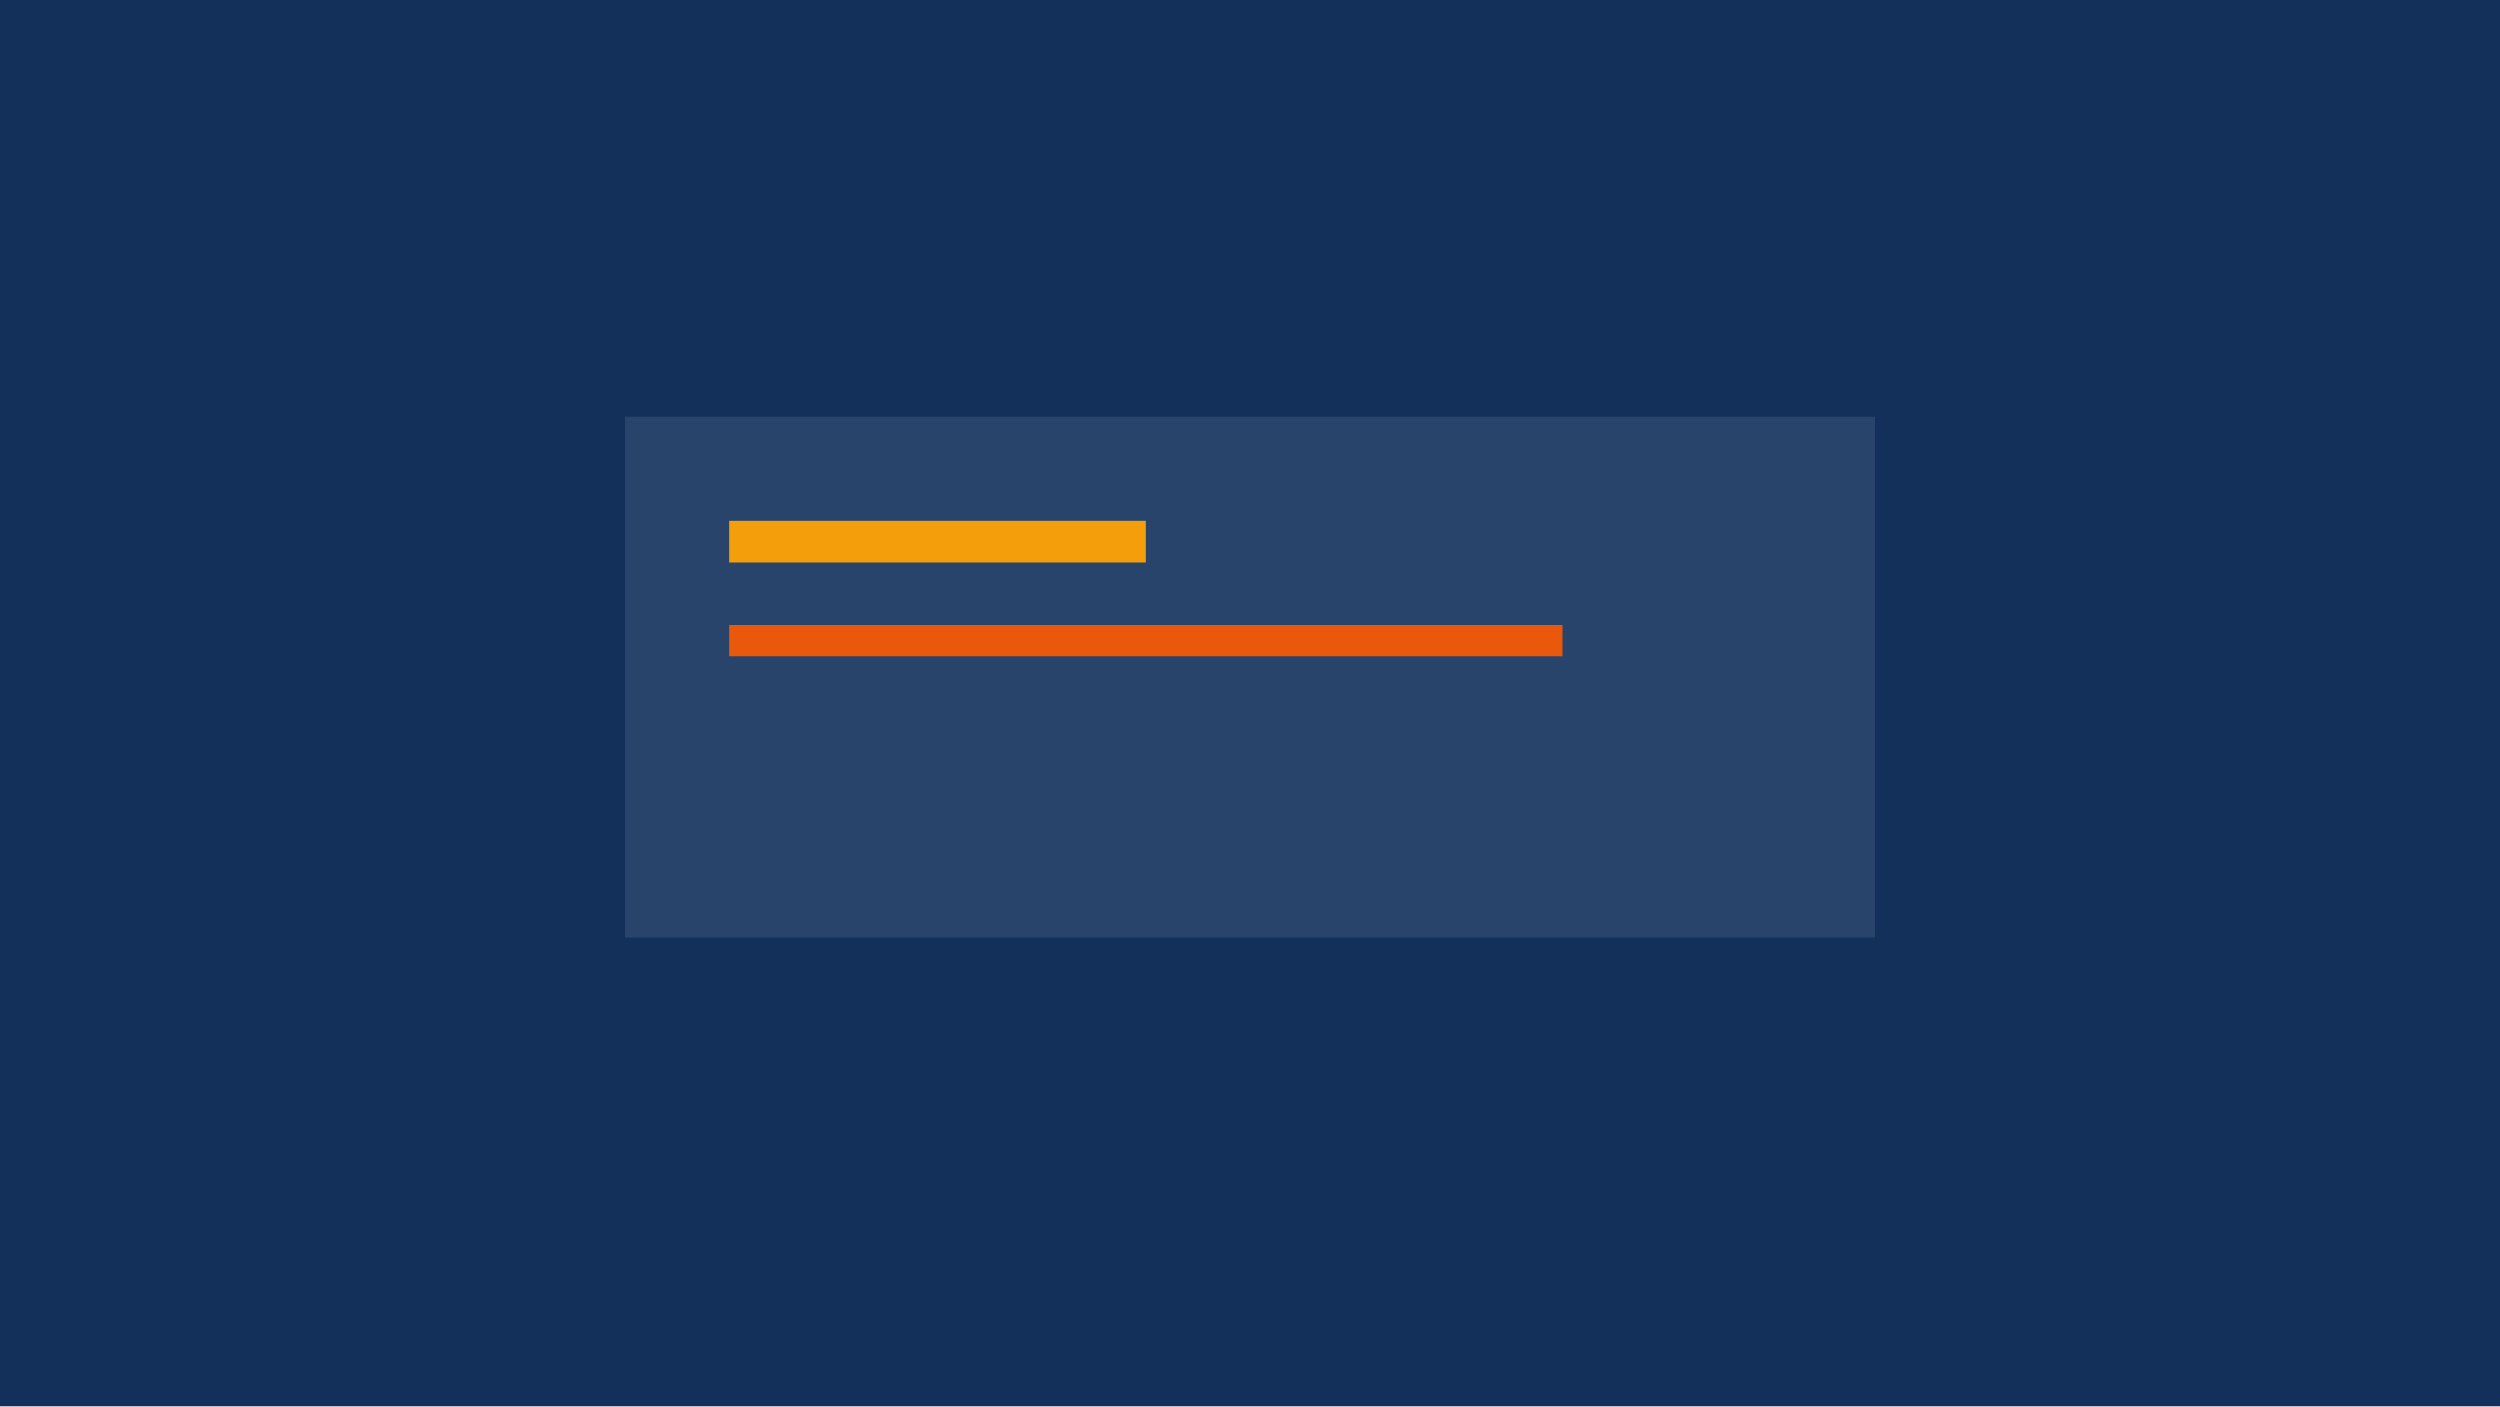
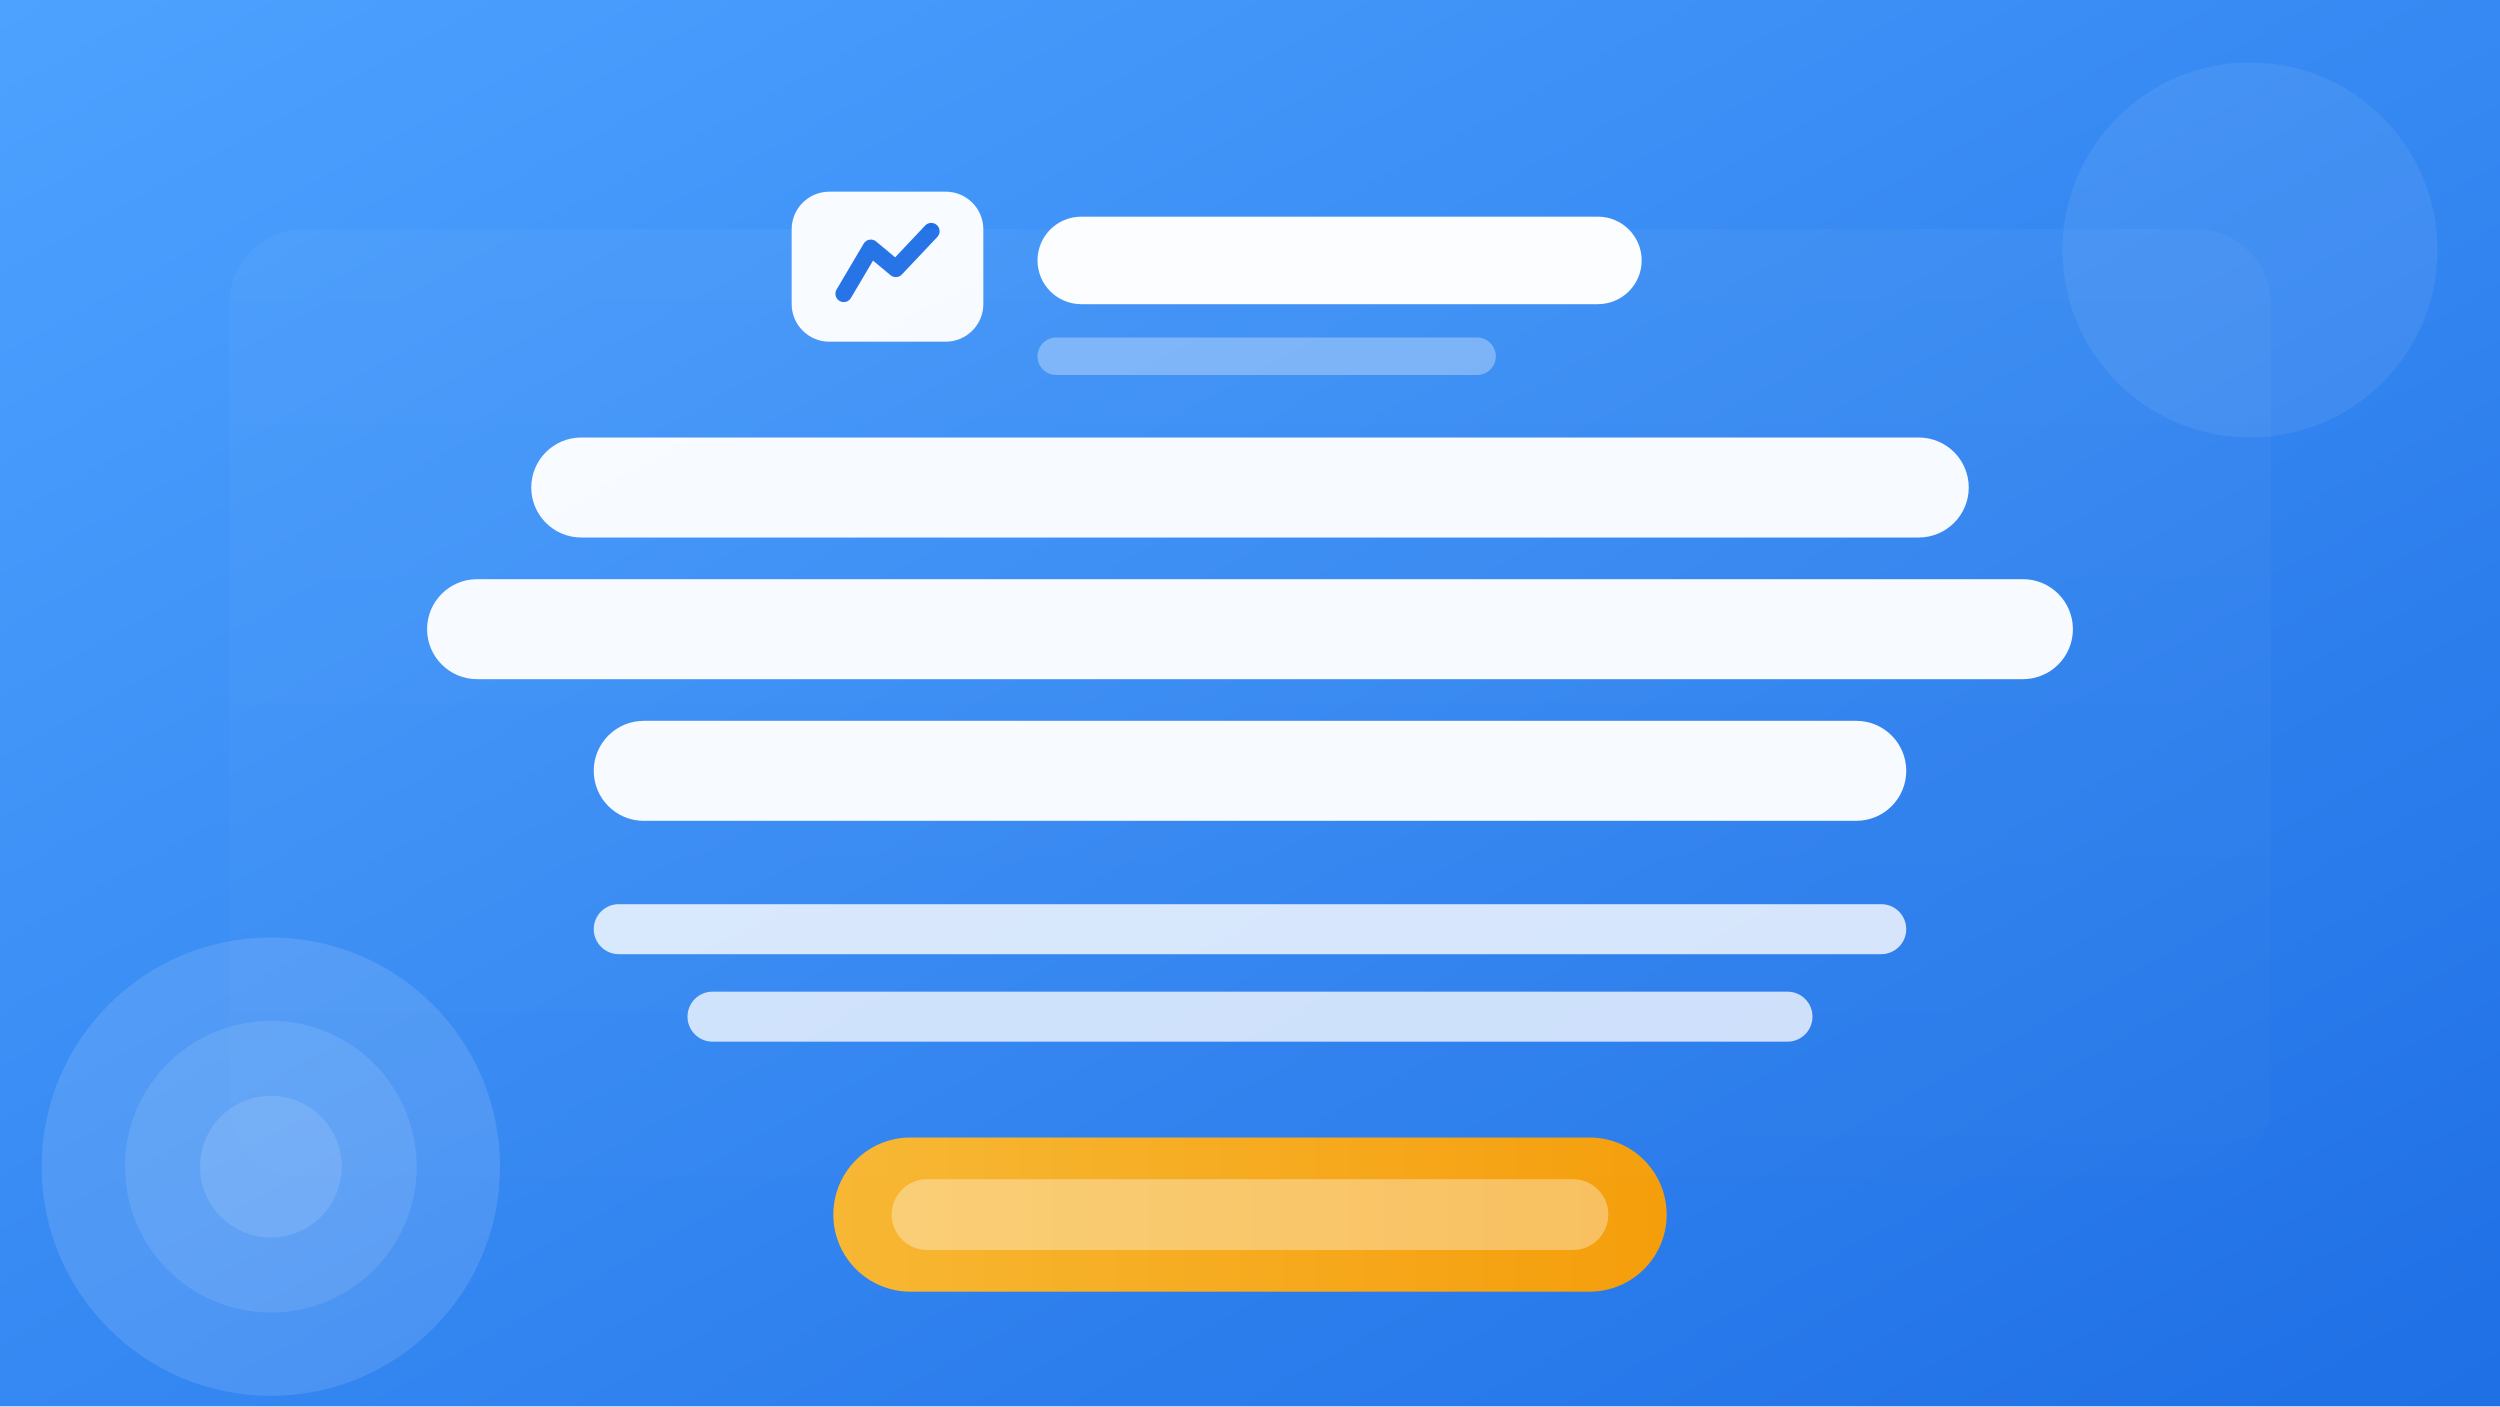
- <svg xmlns="http://www.w3.org/2000/svg" viewBox="0 0 1200 675">
-   <rect width="1200" height="675" fill="#12305a" />
-   <rect x="300" y="200" width="600" height="250" fill="#ffffff" opacity="0.1" />
-   <rect x="350" y="250" width="200" height="20" fill="#f59e0b" />
-   <rect x="350" y="300" width="400" height="15" fill="#ea580c" />
+ <svg xmlns="http://www.w3.org/2000/svg" viewBox="0 0 1200 675" role="img" aria-labelledby="title desc">
+   <defs>
+     <linearGradient id="bg" x1="0" y1="0" x2="1" y2="1">
+       <stop offset="0%" stop-color="#4da2ff" />
+       <stop offset="100%" stop-color="#1f6fe5" />
+     </linearGradient>
+     <linearGradient id="soft" x1="0" y1="0" x2="0" y2="1">
+       <stop offset="0%" stop-color="#ffffff" stop-opacity="0.16" />
+       <stop offset="100%" stop-color="#ffffff" stop-opacity="0.04" />
+     </linearGradient>
+     <linearGradient id="cta" x1="0" y1="0" x2="1" y2="0">
+       <stop offset="0%" stop-color="#f7b733" />
+       <stop offset="100%" stop-color="#f59e0b" />
+     </linearGradient>
+   </defs>
+   <rect width="1200" height="675" fill="url(#bg)" />
+   <circle cx="130" cy="560" r="110" fill="#ffffff" opacity="0.12" />
+   <circle cx="130" cy="560" r="70" fill="#ffffff" opacity="0.10" />
+   <circle cx="130" cy="560" r="34" fill="#ffffff" opacity="0.12" />
+   <circle cx="1080" cy="120" r="90" fill="#ffffff" opacity="0.07" />
+   <g transform="translate(380 92)">
+     <path d="M0 18c0-9.9 8.1-18 18-18h56c9.9 0 18 8.1 18 18v36c0 9.9-8.1 18-18 18H18C8.1 72 0 63.9 0 54Z" fill="#ffffff" opacity="0.96" />
+     <path d="M25 49l13-22 12 10 17-18" fill="none" stroke="#1f6fe5" stroke-width="8" stroke-linecap="round" stroke-linejoin="round" />
+     <rect x="118" y="12" width="290" height="42" rx="21" fill="#ffffff" opacity="0.98" />
+     <rect x="118" y="70" width="220" height="18" rx="9" fill="#ffffff" opacity="0.32" />
+   </g>
+   <g transform="translate(0 20)">
+     <rect x="255" y="190" width="690" height="48" rx="24" fill="#ffffff" opacity="0.96" />
+     <rect x="205" y="258" width="790" height="48" rx="24" fill="#ffffff" opacity="0.96" />
+     <rect x="285" y="326" width="630" height="48" rx="24" fill="#ffffff" opacity="0.96" />
+     <rect x="285" y="414" width="630" height="24" rx="12" fill="#ffffff" opacity="0.80" />
+     <rect x="330" y="456" width="540" height="24" rx="12" fill="#ffffff" opacity="0.76" />
+     <rect x="400" y="526" width="400" height="74" rx="37" fill="url(#cta)" />
+     <rect x="428" y="546" width="344" height="34" rx="17" fill="#ffffff" opacity="0.34" />
+   </g>
+   <rect x="110" y="110" width="980" height="455" rx="36" fill="url(#soft)" opacity="0.22" />
</svg>
